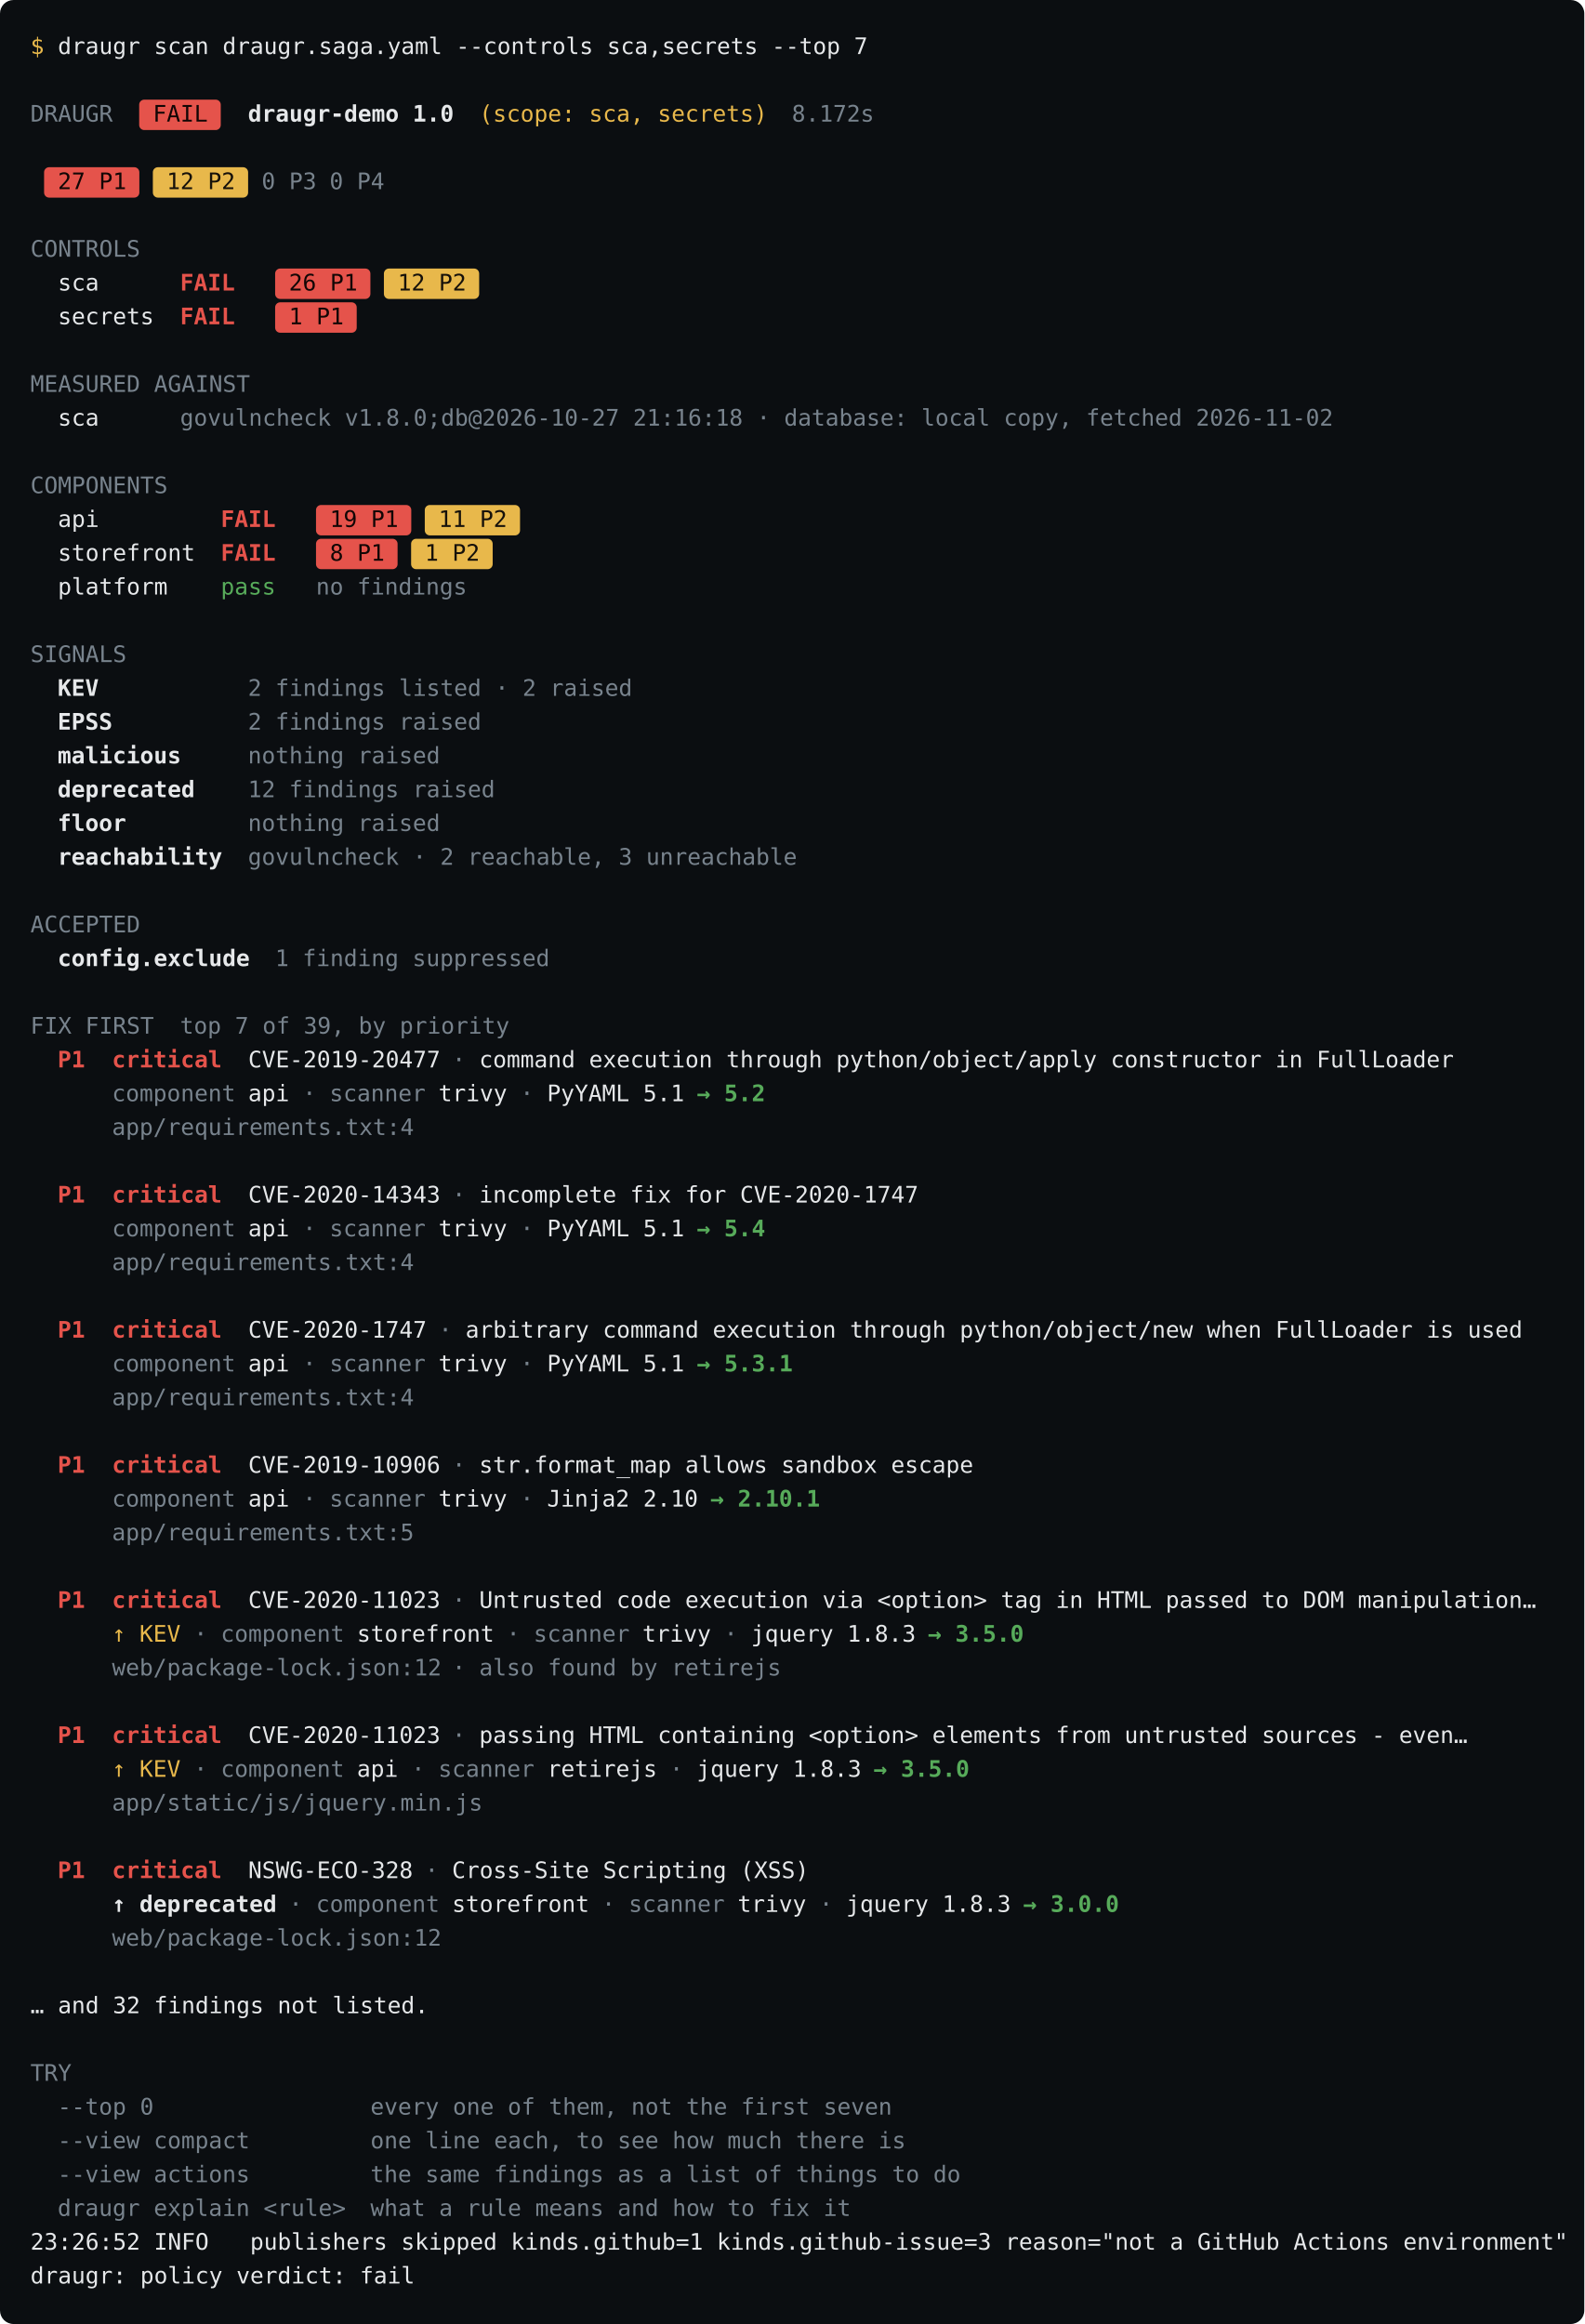
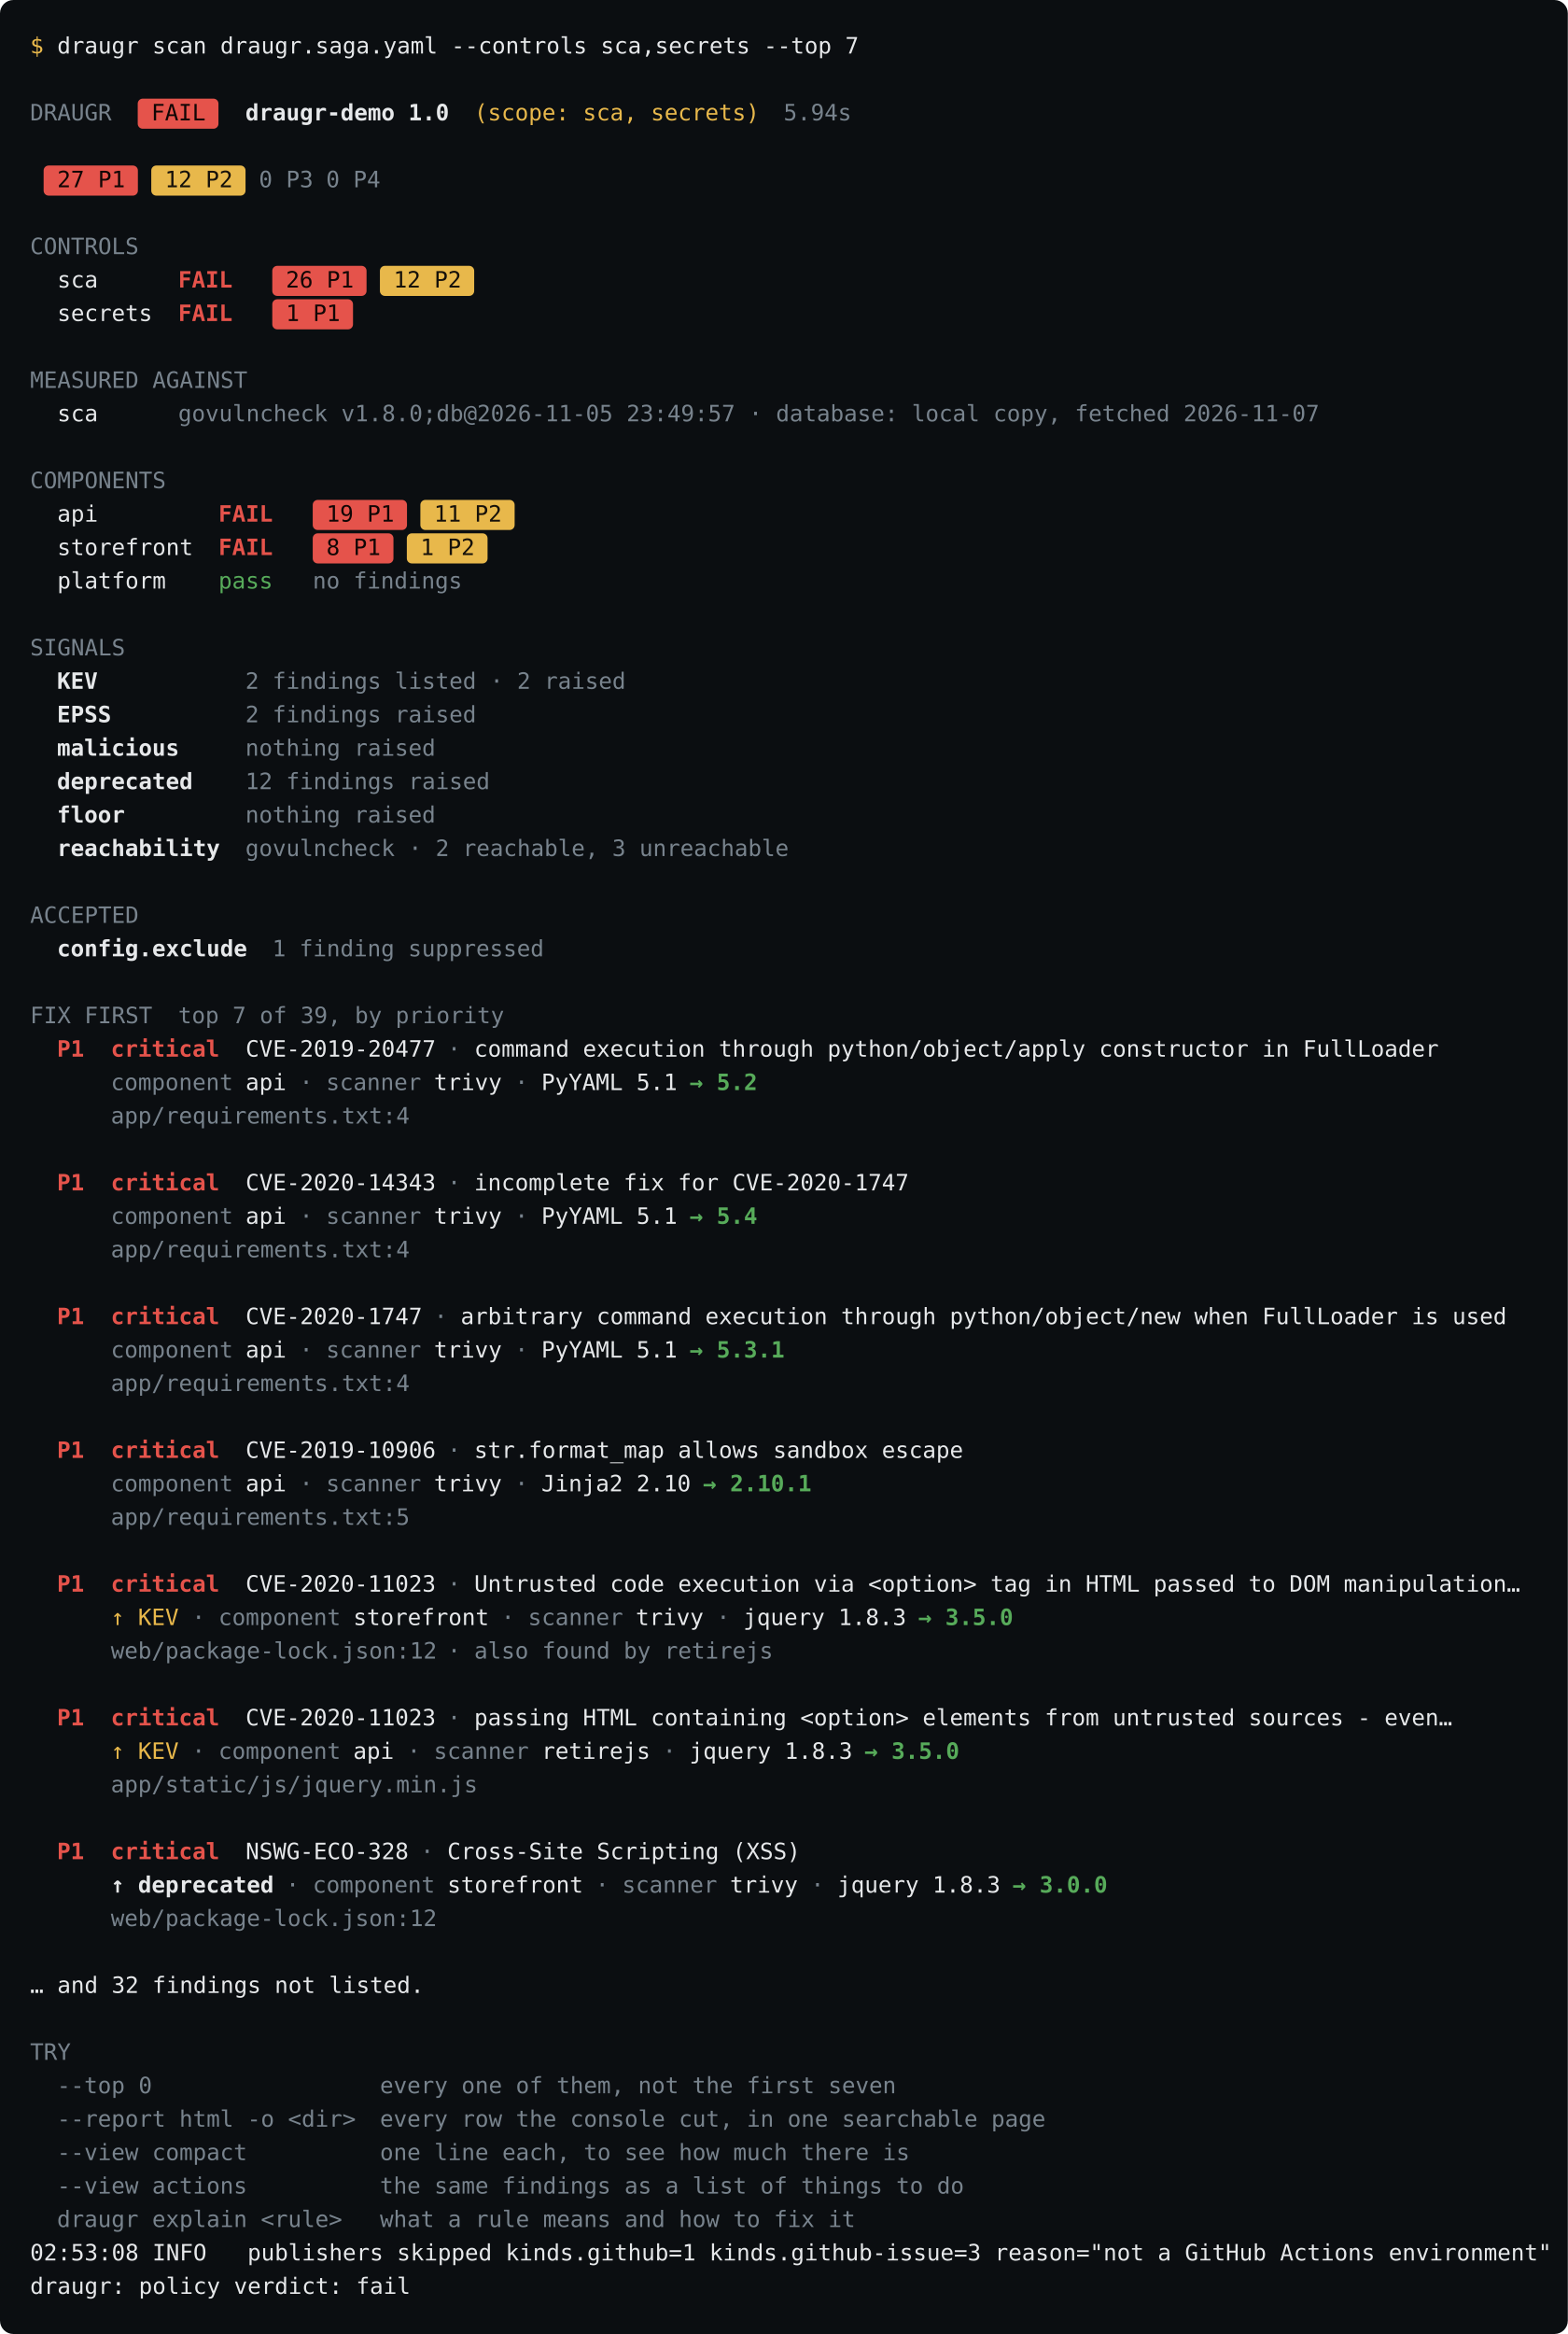
- <svg xmlns="http://www.w3.org/2000/svg" width="938" height="1376" viewBox="0 0 938 1376" font-family="&quot;JetBrains Mono&quot;,&quot;SFMono-Regular&quot;,ui-monospace,&quot;Menlo&quot;,&quot;DejaVu Sans Mono&quot;,monospace" font-size="13.5">
+ <svg xmlns="http://www.w3.org/2000/svg" width="938" height="1396" viewBox="0 0 938 1396" font-family="&quot;JetBrains Mono&quot;,&quot;SFMono-Regular&quot;,ui-monospace,&quot;Menlo&quot;,&quot;DejaVu Sans Mono&quot;,monospace" font-size="13.5">
  <rect width="100%" height="100%" rx="8" fill="#0b0e11" />
  <text x="18.0" y="32.0" fill="rgb(232,184,75)" xml:space="preserve">$</text>
  <text x="26.1" y="32.0" fill="#e6e8ea" xml:space="preserve"> draugr scan draugr.saga.yaml --controls sca,secrets --top 7</text>
  <text x="18.0" y="72.0" fill="rgb(120,131,141)" xml:space="preserve">DRAUGR</text>
  <rect x="82.4" y="59.0" width="48.3" height="18.0" rx="3" fill="rgb(229,83,75)" />
  <text x="82.4" y="72.0" fill="rgb(18,6,5)" xml:space="preserve"> FAIL </text>
  <text x="146.8" y="72.0" fill="#e6e8ea" font-weight="600" xml:space="preserve">draugr-demo 1.0</text>
  <text x="283.7" y="72.0" fill="rgb(232,184,75)" xml:space="preserve">(scope: sca, secrets)</text>
-   <text x="468.8" y="72.0" fill="rgb(120,131,141)" xml:space="preserve">8.172s</text>
+   <text x="468.8" y="72.0" fill="rgb(120,131,141)" xml:space="preserve">5.94s</text>
  <rect x="26.1" y="99.0" width="56.4" height="18.0" rx="3" fill="rgb(229,83,75)" />
  <text x="26.1" y="112.0" fill="rgb(18,6,5)" xml:space="preserve"> 27 P1 </text>
  <rect x="90.5" y="99.0" width="56.4" height="18.0" rx="3" fill="rgb(232,184,75)" />
  <text x="90.5" y="112.0" fill="rgb(22,17,10)" xml:space="preserve"> 12 P2 </text>
  <text x="154.9" y="112.0" fill="rgb(120,131,141)" xml:space="preserve">0 P3</text>
  <text x="195.1" y="112.0" fill="rgb(120,131,141)" xml:space="preserve">0 P4</text>
  <text x="18.0" y="152.0" fill="rgb(120,131,141)" xml:space="preserve">CONTROLS</text>
  <text x="18.0" y="172.0" fill="#e6e8ea" xml:space="preserve">  sca      </text>
  <text x="106.6" y="172.0" fill="rgb(229,83,75)" font-weight="600" xml:space="preserve">FAIL </text>
  <rect x="162.9" y="159.0" width="56.4" height="18.0" rx="3" fill="rgb(229,83,75)" />
  <text x="162.9" y="172.0" fill="rgb(18,6,5)" xml:space="preserve"> 26 P1 </text>
  <rect x="227.3" y="159.0" width="56.4" height="18.0" rx="3" fill="rgb(232,184,75)" />
  <text x="227.3" y="172.0" fill="rgb(22,17,10)" xml:space="preserve"> 12 P2 </text>
  <text x="18.0" y="192.0" fill="#e6e8ea" xml:space="preserve">  secrets  </text>
  <text x="106.6" y="192.0" fill="rgb(229,83,75)" font-weight="600" xml:space="preserve">FAIL </text>
  <rect x="162.9" y="179.0" width="48.3" height="18.0" rx="3" fill="rgb(229,83,75)" />
  <text x="162.9" y="192.0" fill="rgb(18,6,5)" xml:space="preserve"> 1 P1 </text>
  <text x="18.0" y="232.0" fill="rgb(120,131,141)" xml:space="preserve">MEASURED AGAINST</text>
  <text x="18.0" y="252.0" fill="#e6e8ea" xml:space="preserve">  sca      </text>
-   <text x="106.6" y="252.0" fill="rgb(120,131,141)" xml:space="preserve">govulncheck v1.8.0;db@2026-10-27 21:16:18 · database: local copy, fetched 2026-11-02</text>
+   <text x="106.6" y="252.0" fill="rgb(120,131,141)" xml:space="preserve">govulncheck v1.8.0;db@2026-11-05 23:49:57 · database: local copy, fetched 2026-11-07</text>
  <text x="18.0" y="292.0" fill="rgb(120,131,141)" xml:space="preserve">COMPONENTS</text>
  <text x="18.0" y="312.0" fill="#e6e8ea" xml:space="preserve">  api         </text>
  <text x="130.7" y="312.0" fill="rgb(229,83,75)" font-weight="600" xml:space="preserve">FAIL </text>
  <rect x="187.1" y="299.0" width="56.4" height="18.0" rx="3" fill="rgb(229,83,75)" />
  <text x="187.1" y="312.0" fill="rgb(18,6,5)" xml:space="preserve"> 19 P1 </text>
  <rect x="251.5" y="299.0" width="56.4" height="18.0" rx="3" fill="rgb(232,184,75)" />
  <text x="251.5" y="312.0" fill="rgb(22,17,10)" xml:space="preserve"> 11 P2 </text>
  <text x="18.0" y="332.0" fill="#e6e8ea" xml:space="preserve">  storefront  </text>
  <text x="130.7" y="332.0" fill="rgb(229,83,75)" font-weight="600" xml:space="preserve">FAIL </text>
  <rect x="187.1" y="319.0" width="48.3" height="18.0" rx="3" fill="rgb(229,83,75)" />
  <text x="187.1" y="332.0" fill="rgb(18,6,5)" xml:space="preserve"> 8 P1 </text>
  <rect x="243.4" y="319.0" width="48.3" height="18.0" rx="3" fill="rgb(232,184,75)" />
  <text x="243.4" y="332.0" fill="rgb(22,17,10)" xml:space="preserve"> 1 P2 </text>
  <text x="18.0" y="352.0" fill="#e6e8ea" xml:space="preserve">  platform    </text>
  <text x="130.7" y="352.0" fill="rgb(87,171,90)" xml:space="preserve">pass </text>
  <text x="187.1" y="352.0" fill="rgb(120,131,141)" xml:space="preserve">no findings</text>
  <text x="18.0" y="392.0" fill="rgb(120,131,141)" xml:space="preserve">SIGNALS</text>
  <text x="34.1" y="412.0" fill="#e6e8ea" font-weight="600" xml:space="preserve">KEV</text>
  <text x="146.8" y="412.0" fill="rgb(120,131,141)" xml:space="preserve">2 findings listed · 2 raised</text>
  <text x="34.1" y="432.0" fill="#e6e8ea" font-weight="600" xml:space="preserve">EPSS</text>
  <text x="146.8" y="432.0" fill="rgb(120,131,141)" xml:space="preserve">2 findings raised</text>
  <text x="34.1" y="452.0" fill="#e6e8ea" font-weight="600" xml:space="preserve">malicious</text>
  <text x="146.8" y="452.0" fill="rgb(120,131,141)" xml:space="preserve">nothing raised</text>
  <text x="34.1" y="472.0" fill="#e6e8ea" font-weight="600" xml:space="preserve">deprecated</text>
  <text x="146.8" y="472.0" fill="rgb(120,131,141)" xml:space="preserve">12 findings raised</text>
  <text x="34.1" y="492.0" fill="#e6e8ea" font-weight="600" xml:space="preserve">floor</text>
  <text x="146.8" y="492.0" fill="rgb(120,131,141)" xml:space="preserve">nothing raised</text>
  <text x="34.1" y="512.0" fill="#e6e8ea" font-weight="600" xml:space="preserve">reachability</text>
  <text x="146.8" y="512.0" fill="rgb(120,131,141)" xml:space="preserve">govulncheck · 2 reachable, 3 unreachable</text>
  <text x="18.0" y="552.0" fill="rgb(120,131,141)" xml:space="preserve">ACCEPTED</text>
  <text x="34.1" y="572.0" fill="#e6e8ea" font-weight="600" xml:space="preserve">config.exclude</text>
  <text x="162.9" y="572.0" fill="rgb(120,131,141)" xml:space="preserve">1 finding suppressed</text>
  <text x="18.0" y="612.0" fill="rgb(120,131,141)" xml:space="preserve">FIX FIRST</text>
  <text x="106.6" y="612.0" fill="rgb(120,131,141)" xml:space="preserve">top 7 of 39, by priority</text>
  <text x="34.1" y="632.0" fill="rgb(229,83,75)" font-weight="600" xml:space="preserve">P1</text>
  <text x="66.3" y="632.0" fill="rgb(229,83,75)" font-weight="600" xml:space="preserve">critical</text>
  <text x="130.7" y="632.0" fill="#e6e8ea" xml:space="preserve">  CVE-2019-20477</text>
  <text x="259.5" y="632.0" fill="rgb(120,131,141)" xml:space="preserve"> · </text>
  <text x="283.7" y="632.0" fill="#e6e8ea" xml:space="preserve">command execution through python/object/apply constructor in FullLoader</text>
  <text x="66.3" y="652.0" fill="rgb(120,131,141)" xml:space="preserve">component</text>
  <text x="138.8" y="652.0" fill="#e6e8ea" xml:space="preserve"> api</text>
  <text x="171.0" y="652.0" fill="rgb(120,131,141)" xml:space="preserve"> · </text>
  <text x="195.1" y="652.0" fill="rgb(120,131,141)" xml:space="preserve">scanner</text>
  <text x="251.5" y="652.0" fill="#e6e8ea" xml:space="preserve"> trivy</text>
  <text x="299.8" y="652.0" fill="rgb(120,131,141)" xml:space="preserve"> · </text>
  <text x="323.9" y="652.0" fill="#e6e8ea" xml:space="preserve">PyYAML 5.1 </text>
  <text x="412.5" y="652.0" fill="rgb(87,171,90)" font-weight="600" xml:space="preserve">→ 5.2</text>
  <text x="66.3" y="672.0" fill="rgb(120,131,141)" xml:space="preserve">app/requirements.txt:4</text>
  <text x="34.1" y="712.0" fill="rgb(229,83,75)" font-weight="600" xml:space="preserve">P1</text>
  <text x="66.3" y="712.0" fill="rgb(229,83,75)" font-weight="600" xml:space="preserve">critical</text>
  <text x="130.7" y="712.0" fill="#e6e8ea" xml:space="preserve">  CVE-2020-14343</text>
  <text x="259.5" y="712.0" fill="rgb(120,131,141)" xml:space="preserve"> · </text>
  <text x="283.7" y="712.0" fill="#e6e8ea" xml:space="preserve">incomplete fix for CVE-2020-1747</text>
  <text x="66.3" y="732.0" fill="rgb(120,131,141)" xml:space="preserve">component</text>
  <text x="138.8" y="732.0" fill="#e6e8ea" xml:space="preserve"> api</text>
  <text x="171.0" y="732.0" fill="rgb(120,131,141)" xml:space="preserve"> · </text>
  <text x="195.1" y="732.0" fill="rgb(120,131,141)" xml:space="preserve">scanner</text>
  <text x="251.5" y="732.0" fill="#e6e8ea" xml:space="preserve"> trivy</text>
  <text x="299.8" y="732.0" fill="rgb(120,131,141)" xml:space="preserve"> · </text>
  <text x="323.9" y="732.0" fill="#e6e8ea" xml:space="preserve">PyYAML 5.1 </text>
  <text x="412.5" y="732.0" fill="rgb(87,171,90)" font-weight="600" xml:space="preserve">→ 5.4</text>
  <text x="66.3" y="752.0" fill="rgb(120,131,141)" xml:space="preserve">app/requirements.txt:4</text>
  <text x="34.1" y="792.0" fill="rgb(229,83,75)" font-weight="600" xml:space="preserve">P1</text>
  <text x="66.3" y="792.0" fill="rgb(229,83,75)" font-weight="600" xml:space="preserve">critical</text>
  <text x="130.7" y="792.0" fill="#e6e8ea" xml:space="preserve">  CVE-2020-1747</text>
  <text x="251.5" y="792.0" fill="rgb(120,131,141)" xml:space="preserve"> · </text>
  <text x="275.6" y="792.0" fill="#e6e8ea" xml:space="preserve">arbitrary command execution through python/object/new when FullLoader is used</text>
  <text x="66.3" y="812.0" fill="rgb(120,131,141)" xml:space="preserve">component</text>
  <text x="138.8" y="812.0" fill="#e6e8ea" xml:space="preserve"> api</text>
  <text x="171.0" y="812.0" fill="rgb(120,131,141)" xml:space="preserve"> · </text>
  <text x="195.1" y="812.0" fill="rgb(120,131,141)" xml:space="preserve">scanner</text>
  <text x="251.5" y="812.0" fill="#e6e8ea" xml:space="preserve"> trivy</text>
  <text x="299.8" y="812.0" fill="rgb(120,131,141)" xml:space="preserve"> · </text>
  <text x="323.9" y="812.0" fill="#e6e8ea" xml:space="preserve">PyYAML 5.1 </text>
  <text x="412.5" y="812.0" fill="rgb(87,171,90)" font-weight="600" xml:space="preserve">→ 5.3.1</text>
  <text x="66.3" y="832.0" fill="rgb(120,131,141)" xml:space="preserve">app/requirements.txt:4</text>
  <text x="34.1" y="872.0" fill="rgb(229,83,75)" font-weight="600" xml:space="preserve">P1</text>
  <text x="66.3" y="872.0" fill="rgb(229,83,75)" font-weight="600" xml:space="preserve">critical</text>
  <text x="130.7" y="872.0" fill="#e6e8ea" xml:space="preserve">  CVE-2019-10906</text>
  <text x="259.5" y="872.0" fill="rgb(120,131,141)" xml:space="preserve"> · </text>
  <text x="283.7" y="872.0" fill="#e6e8ea" xml:space="preserve">str.format_map allows sandbox escape</text>
  <text x="66.3" y="892.0" fill="rgb(120,131,141)" xml:space="preserve">component</text>
  <text x="138.8" y="892.0" fill="#e6e8ea" xml:space="preserve"> api</text>
  <text x="171.0" y="892.0" fill="rgb(120,131,141)" xml:space="preserve"> · </text>
  <text x="195.1" y="892.0" fill="rgb(120,131,141)" xml:space="preserve">scanner</text>
  <text x="251.5" y="892.0" fill="#e6e8ea" xml:space="preserve"> trivy</text>
  <text x="299.8" y="892.0" fill="rgb(120,131,141)" xml:space="preserve"> · </text>
  <text x="323.9" y="892.0" fill="#e6e8ea" xml:space="preserve">Jinja2 2.10 </text>
  <text x="420.5" y="892.0" fill="rgb(87,171,90)" font-weight="600" xml:space="preserve">→ 2.10.1</text>
  <text x="66.3" y="912.0" fill="rgb(120,131,141)" xml:space="preserve">app/requirements.txt:5</text>
  <text x="34.1" y="952.0" fill="rgb(229,83,75)" font-weight="600" xml:space="preserve">P1</text>
  <text x="66.3" y="952.0" fill="rgb(229,83,75)" font-weight="600" xml:space="preserve">critical</text>
  <text x="130.7" y="952.0" fill="#e6e8ea" xml:space="preserve">  CVE-2020-11023</text>
  <text x="259.5" y="952.0" fill="rgb(120,131,141)" xml:space="preserve"> · </text>
  <text x="283.7" y="952.0" fill="#e6e8ea" xml:space="preserve">Untrusted code execution via &lt;option&gt; tag in HTML passed to DOM manipulation…</text>
  <text x="66.3" y="972.0" fill="rgb(232,184,75)" xml:space="preserve">↑ KEV</text>
  <text x="106.6" y="972.0" fill="rgb(120,131,141)" xml:space="preserve"> · </text>
  <text x="130.7" y="972.0" fill="rgb(120,131,141)" xml:space="preserve">component</text>
  <text x="203.2" y="972.0" fill="#e6e8ea" xml:space="preserve"> storefront</text>
  <text x="291.7" y="972.0" fill="rgb(120,131,141)" xml:space="preserve"> · </text>
  <text x="315.9" y="972.0" fill="rgb(120,131,141)" xml:space="preserve">scanner</text>
  <text x="372.2" y="972.0" fill="#e6e8ea" xml:space="preserve"> trivy</text>
  <text x="420.5" y="972.0" fill="rgb(120,131,141)" xml:space="preserve"> · </text>
  <text x="444.7" y="972.0" fill="#e6e8ea" xml:space="preserve">jquery 1.8.3 </text>
  <text x="549.3" y="972.0" fill="rgb(87,171,90)" font-weight="600" xml:space="preserve">→ 3.5.0</text>
  <text x="66.3" y="992.0" fill="rgb(120,131,141)" xml:space="preserve">web/package-lock.json:12</text>
  <text x="259.5" y="992.0" fill="rgb(120,131,141)" xml:space="preserve"> · </text>
  <text x="283.7" y="992.0" fill="rgb(120,131,141)" xml:space="preserve">also found by retirejs</text>
  <text x="34.1" y="1032.0" fill="rgb(229,83,75)" font-weight="600" xml:space="preserve">P1</text>
  <text x="66.3" y="1032.0" fill="rgb(229,83,75)" font-weight="600" xml:space="preserve">critical</text>
  <text x="130.7" y="1032.0" fill="#e6e8ea" xml:space="preserve">  CVE-2020-11023</text>
  <text x="259.5" y="1032.0" fill="rgb(120,131,141)" xml:space="preserve"> · </text>
  <text x="283.7" y="1032.0" fill="#e6e8ea" xml:space="preserve">passing HTML containing &lt;option&gt; elements from untrusted sources - even…</text>
  <text x="66.3" y="1052.0" fill="rgb(232,184,75)" xml:space="preserve">↑ KEV</text>
  <text x="106.6" y="1052.0" fill="rgb(120,131,141)" xml:space="preserve"> · </text>
  <text x="130.7" y="1052.0" fill="rgb(120,131,141)" xml:space="preserve">component</text>
  <text x="203.2" y="1052.0" fill="#e6e8ea" xml:space="preserve"> api</text>
  <text x="235.4" y="1052.0" fill="rgb(120,131,141)" xml:space="preserve"> · </text>
  <text x="259.5" y="1052.0" fill="rgb(120,131,141)" xml:space="preserve">scanner</text>
  <text x="315.9" y="1052.0" fill="#e6e8ea" xml:space="preserve"> retirejs</text>
  <text x="388.3" y="1052.0" fill="rgb(120,131,141)" xml:space="preserve"> · </text>
  <text x="412.5" y="1052.0" fill="#e6e8ea" xml:space="preserve">jquery 1.8.3 </text>
  <text x="517.1" y="1052.0" fill="rgb(87,171,90)" font-weight="600" xml:space="preserve">→ 3.5.0</text>
  <text x="66.3" y="1072.0" fill="rgb(120,131,141)" xml:space="preserve">app/static/js/jquery.min.js</text>
  <text x="34.1" y="1112.0" fill="rgb(229,83,75)" font-weight="600" xml:space="preserve">P1</text>
  <text x="66.3" y="1112.0" fill="rgb(229,83,75)" font-weight="600" xml:space="preserve">critical</text>
  <text x="130.7" y="1112.0" fill="#e6e8ea" xml:space="preserve">  NSWG-ECO-328</text>
  <text x="243.4" y="1112.0" fill="rgb(120,131,141)" xml:space="preserve"> · </text>
  <text x="267.6" y="1112.0" fill="#e6e8ea" xml:space="preserve">Cross-Site Scripting (XSS)</text>
  <text x="66.3" y="1132.0" fill="#e6e8ea" font-weight="600" xml:space="preserve">↑ deprecated</text>
  <text x="162.9" y="1132.0" fill="rgb(120,131,141)" xml:space="preserve"> · </text>
  <text x="187.1" y="1132.0" fill="rgb(120,131,141)" xml:space="preserve">component</text>
  <text x="259.5" y="1132.0" fill="#e6e8ea" xml:space="preserve"> storefront</text>
  <text x="348.1" y="1132.0" fill="rgb(120,131,141)" xml:space="preserve"> · </text>
  <text x="372.2" y="1132.0" fill="rgb(120,131,141)" xml:space="preserve">scanner</text>
  <text x="428.6" y="1132.0" fill="#e6e8ea" xml:space="preserve"> trivy</text>
  <text x="476.9" y="1132.0" fill="rgb(120,131,141)" xml:space="preserve"> · </text>
  <text x="501.0" y="1132.0" fill="#e6e8ea" xml:space="preserve">jquery 1.8.3 </text>
  <text x="605.7" y="1132.0" fill="rgb(87,171,90)" font-weight="600" xml:space="preserve">→ 3.0.0</text>
  <text x="66.3" y="1152.0" fill="rgb(120,131,141)" xml:space="preserve">web/package-lock.json:12</text>
  <text x="18.0" y="1192.0" fill="#e6e8ea" xml:space="preserve">… and 32 findings not listed.</text>
  <text x="18.0" y="1232.0" fill="rgb(120,131,141)" xml:space="preserve">TRY</text>
  <text x="34.1" y="1252.0" fill="rgb(120,131,141)" xml:space="preserve">--top 0</text>
-   <text x="219.3" y="1252.0" fill="rgb(120,131,141)" xml:space="preserve">every one of them, not the first seven</text>
-   <text x="34.1" y="1272.0" fill="rgb(120,131,141)" xml:space="preserve">--view compact</text>
-   <text x="219.3" y="1272.0" fill="rgb(120,131,141)" xml:space="preserve">one line each, to see how much there is</text>
-   <text x="34.1" y="1292.0" fill="rgb(120,131,141)" xml:space="preserve">--view actions</text>
-   <text x="219.3" y="1292.0" fill="rgb(120,131,141)" xml:space="preserve">the same findings as a list of things to do</text>
-   <text x="34.1" y="1312.0" fill="rgb(120,131,141)" xml:space="preserve">draugr explain &lt;rule&gt;</text>
-   <text x="219.3" y="1312.0" fill="rgb(120,131,141)" xml:space="preserve">what a rule means and how to fix it</text>
-   <text x="18.0" y="1332.0" fill="#e6e8ea" xml:space="preserve">23:26:52 INFO   publishers skipped kinds.github=1 kinds.github-issue=3 reason="not a GitHub Actions environment"</text>
-   <text x="18.0" y="1352.0" fill="#e6e8ea" xml:space="preserve">draugr: policy verdict: fail</text>
+   <text x="227.3" y="1252.0" fill="rgb(120,131,141)" xml:space="preserve">every one of them, not the first seven</text>
+   <text x="34.1" y="1272.0" fill="rgb(120,131,141)" xml:space="preserve">--report html -o &lt;dir&gt;</text>
+   <text x="227.3" y="1272.0" fill="rgb(120,131,141)" xml:space="preserve">every row the console cut, in one searchable page</text>
+   <text x="34.1" y="1292.0" fill="rgb(120,131,141)" xml:space="preserve">--view compact</text>
+   <text x="227.3" y="1292.0" fill="rgb(120,131,141)" xml:space="preserve">one line each, to see how much there is</text>
+   <text x="34.1" y="1312.0" fill="rgb(120,131,141)" xml:space="preserve">--view actions</text>
+   <text x="227.3" y="1312.0" fill="rgb(120,131,141)" xml:space="preserve">the same findings as a list of things to do</text>
+   <text x="34.1" y="1332.0" fill="rgb(120,131,141)" xml:space="preserve">draugr explain &lt;rule&gt;</text>
+   <text x="227.3" y="1332.0" fill="rgb(120,131,141)" xml:space="preserve">what a rule means and how to fix it</text>
+   <text x="18.0" y="1352.0" fill="#e6e8ea" xml:space="preserve">02:53:08 INFO   publishers skipped kinds.github=1 kinds.github-issue=3 reason="not a GitHub Actions environment"</text>
+   <text x="18.0" y="1372.0" fill="#e6e8ea" xml:space="preserve">draugr: policy verdict: fail</text>
</svg>
